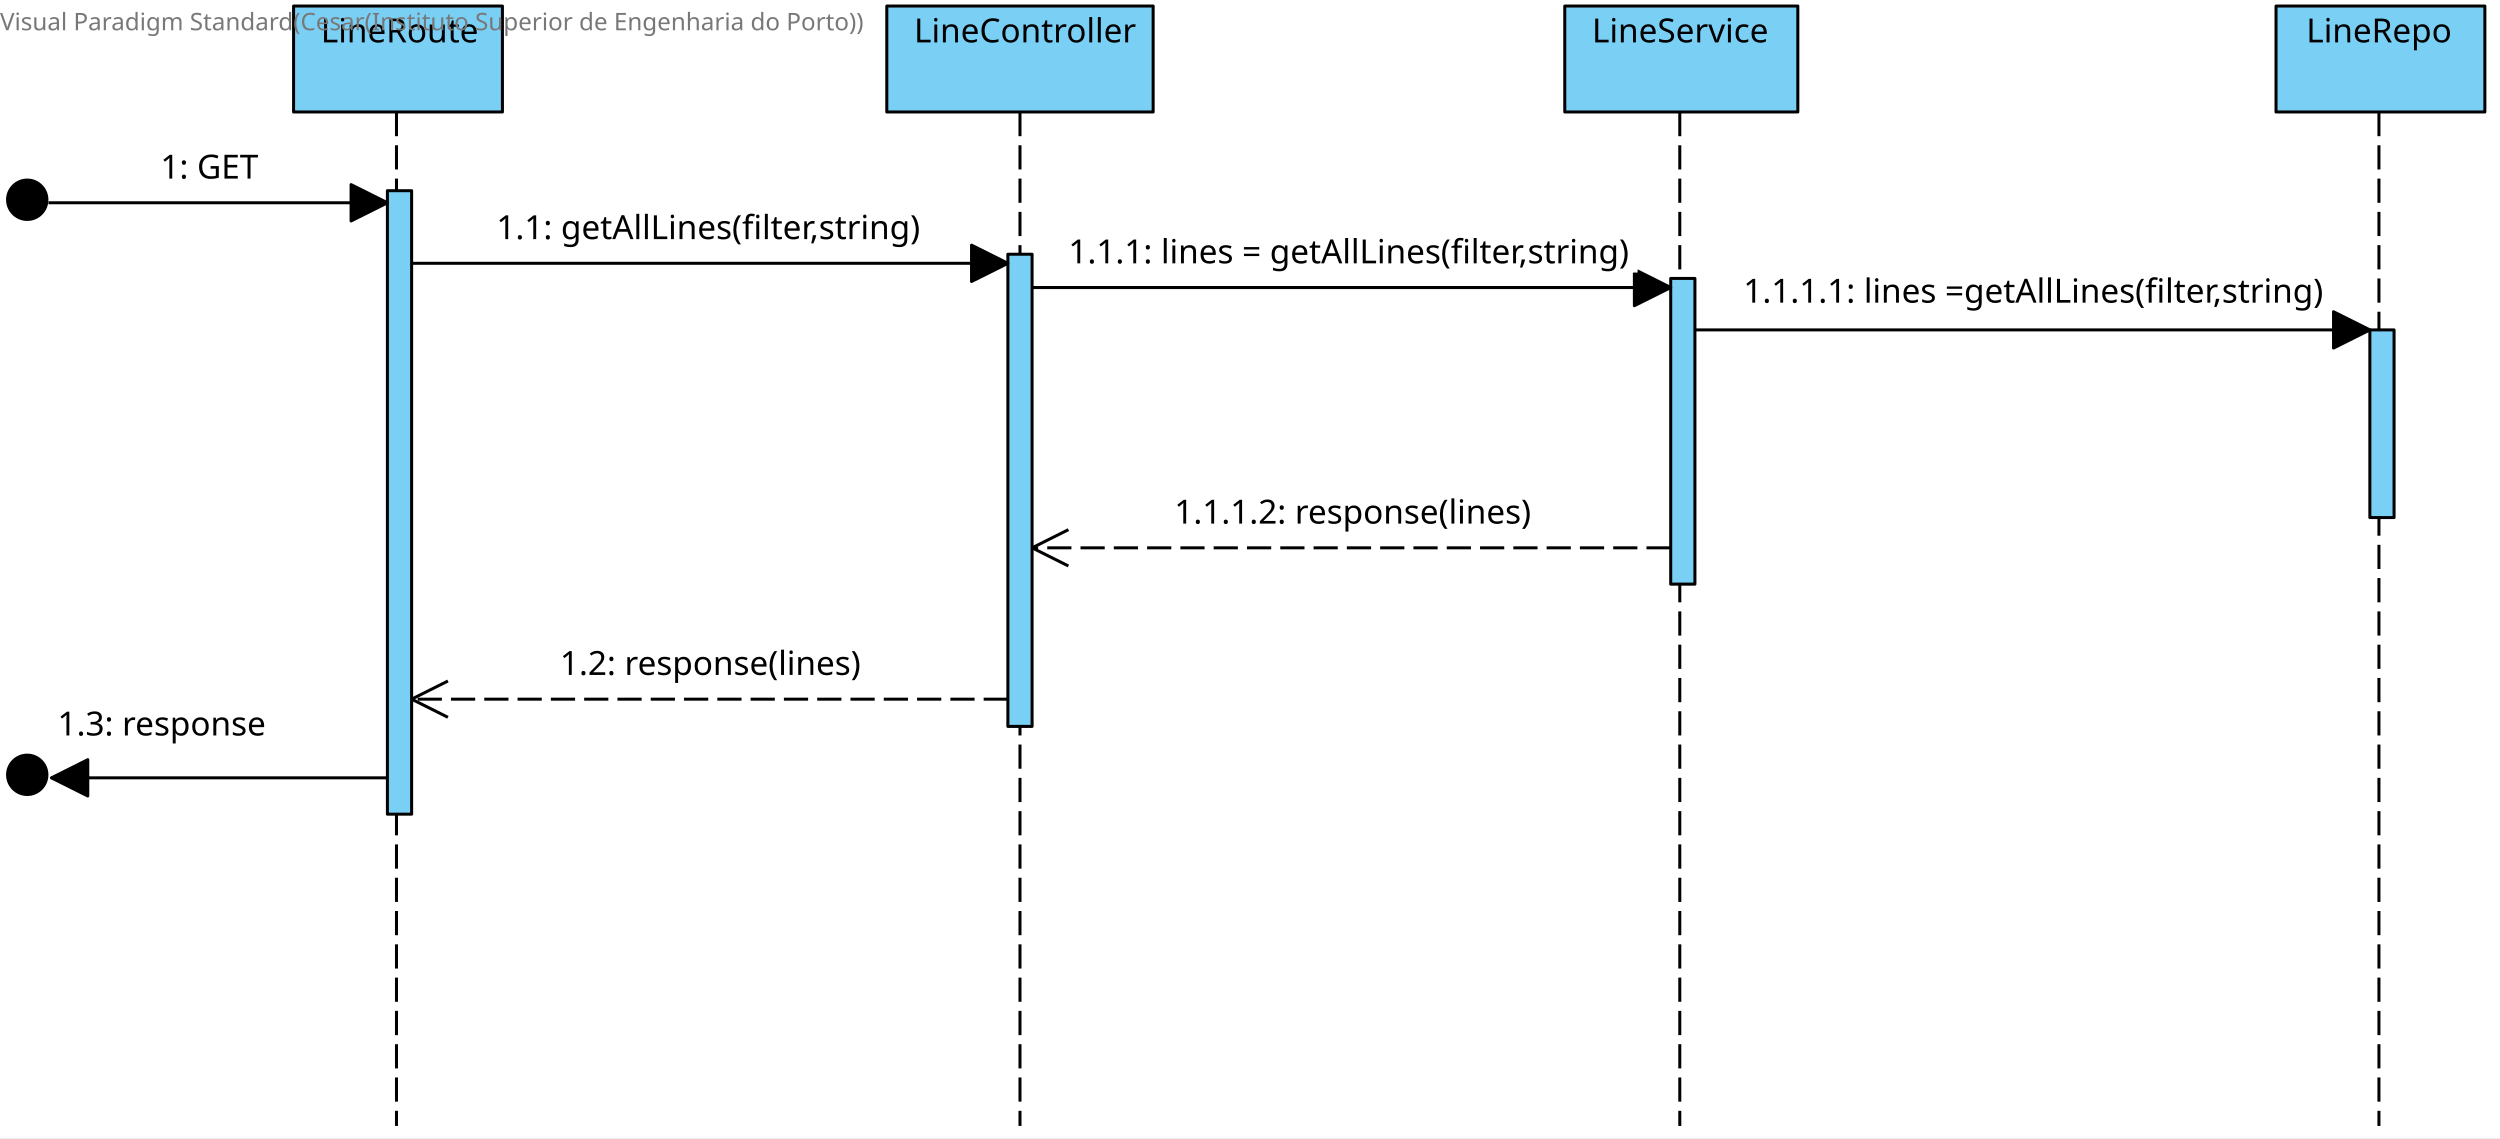
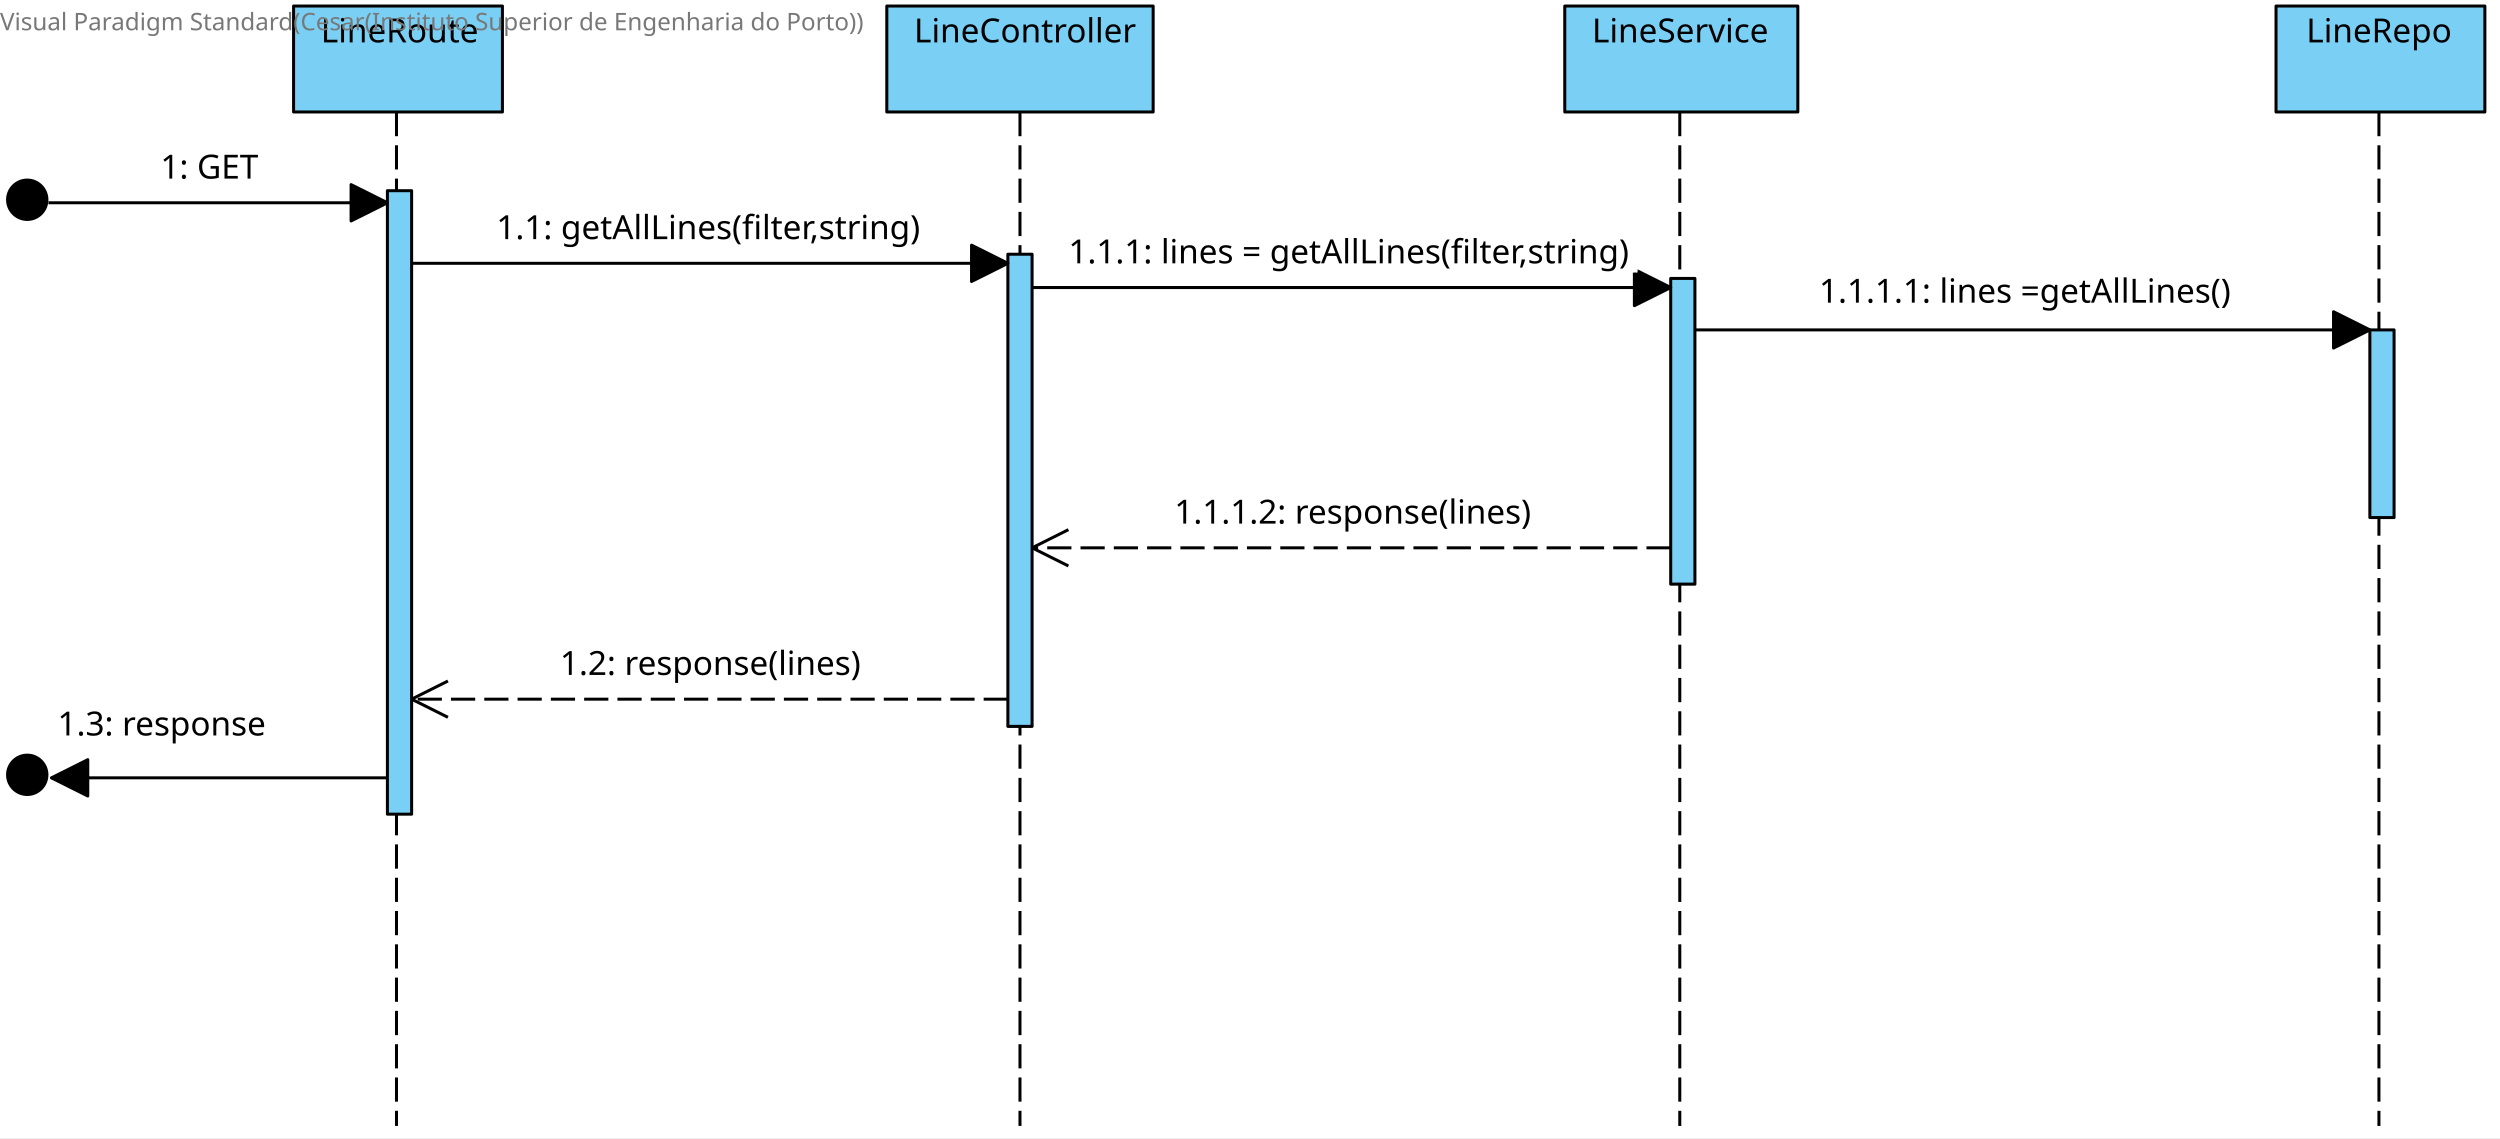
<svg xmlns="http://www.w3.org/2000/svg" fill-opacity="0" color-rendering="auto" color-interpolation="auto" text-rendering="auto" stroke="rgb(0,0,0)" stroke-linecap="square" width="826" stroke-miterlimit="10" shape-rendering="auto" stroke-opacity="0" fill="rgb(0,0,0)" stroke-dasharray="none" font-weight="normal" stroke-width="1" height="376" font-family="'Dialog'" font-style="normal" stroke-linejoin="miter" font-size="12px" stroke-dashoffset="0" image-rendering="auto">
  <defs id="genericDefs" />
  <g>
    <defs id="defs1">
      <clipPath clipPathUnits="userSpaceOnUse" id="clipPath1">
        <path d="M-7 -7 L81 -7 L81 381 L-7 381 L-7 -7 Z" />
      </clipPath>
      <clipPath clipPathUnits="userSpaceOnUse" id="clipPath2">
        <path d="M-7 -7 L100 -7 L100 381 L-7 381 L-7 -7 Z" />
      </clipPath>
      <clipPath clipPathUnits="userSpaceOnUse" id="clipPath3">
        <path d="M-7 -7 L26 -7 L26 31 L-7 31 L-7 -7 Z" />
      </clipPath>
      <clipPath clipPathUnits="userSpaceOnUse" id="clipPath4">
        <path d="M-7 -7 L19 -7 L19 217 L-7 217 L-7 -7 Z" />
      </clipPath>
      <clipPath clipPathUnits="userSpaceOnUse" id="clipPath5">
        <path d="M-7 -7 L19 -7 L19 167 L-7 167 L-7 -7 Z" />
      </clipPath>
      <clipPath clipPathUnits="userSpaceOnUse" id="clipPath6">
        <path d="M-7 -7 L89 -7 L89 381 L-7 381 L-7 -7 Z" />
      </clipPath>
      <clipPath clipPathUnits="userSpaceOnUse" id="clipPath7">
        <path d="M-7 -7 L19 -7 L19 112 L-7 112 L-7 -7 Z" />
      </clipPath>
      <clipPath clipPathUnits="userSpaceOnUse" id="clipPath8">
        <path d="M-7 -7 L19 -7 L19 73 L-7 73 L-7 -7 Z" />
      </clipPath>
      <clipPath clipPathUnits="userSpaceOnUse" id="clipPath9">
        <path d="M-70 -15 L140 -15 L140 30 L-70 30 L-70 -15 Z" />
      </clipPath>
      <clipPath clipPathUnits="userSpaceOnUse" id="clipPath10">
        <path d="M-89 -15 L178 -15 L178 30 L-89 30 L-89 -15 Z" />
      </clipPath>
      <clipPath clipPathUnits="userSpaceOnUse" id="clipPath11">
        <path d="M-78 -15 L156 -15 L156 30 L-78 30 L-78 -15 Z" />
      </clipPath>
      <clipPath clipPathUnits="userSpaceOnUse" id="clipPath12">
        <path d="M0 0 L216 0 L216 104 L0 104 L0 0 Z" />
      </clipPath>
      <clipPath clipPathUnits="userSpaceOnUse" id="clipPath13">
        <path d="M134 30 L134 45 L76 45 L76 30 ZM0 0 L0 104 L216 104 L216 65 L189 65 L189 50 L216 50 L216 0 Z" />
      </clipPath>
      <clipPath clipPathUnits="userSpaceOnUse" id="clipPath14">
        <path d="M0 0 L301 0 L301 104 L0 104 L0 0 Z" />
      </clipPath>
      <clipPath clipPathUnits="userSpaceOnUse" id="clipPath15">
        <path d="M223 30 L223 45 L69 45 L69 30 ZM0 0 L0 10 L14 10 L14 25 L0 25 L0 104 L301 104 L301 53 L257 53 L257 38 L301 38 L301 0 Z" />
      </clipPath>
      <clipPath clipPathUnits="userSpaceOnUse" id="clipPath16">
        <path d="M0 0 L315 0 L315 104 L0 104 L0 0 Z" />
      </clipPath>
      <clipPath clipPathUnits="userSpaceOnUse" id="clipPath17">
-         <path d="M250 30 L250 45 L52 45 L52 30 ZM0 0 L0 22 L18 22 L18 37 L0 37 L0 104 L315 104 L315 58 L275 58 L275 43 L315 43 L315 0 Z" />
+         <path d="M250 30 L250 45 L52 45 L52 30 ZM0 0 L0 22 L18 22 L18 37 L0 37 L0 104 L315 104 L315 58 L300 58 L300 43 L315 43 L315 0 Z" />
      </clipPath>
      <clipPath clipPathUnits="userSpaceOnUse" id="clipPath18">
        <path d="M0 0 L327 0 L327 104 L0 104 L0 0 Z" />
      </clipPath>
      <clipPath clipPathUnits="userSpaceOnUse" id="clipPath19">
-         <path d="M260 29 L260 44 L56 44 L56 29 ZM0 0 L0 16 L31 16 L31 31 L0 31 L0 102 L3 102 L3 104 L327 104 L327 0 Z" />
+         <path d="M234 29 L234 44 L81 44 L81 29 ZM0 0 L0 16 L31 16 L31 31 L0 31 L0 102 L3 102 L3 104 L327 104 L327 0 Z" />
      </clipPath>
      <clipPath clipPathUnits="userSpaceOnUse" id="clipPath20">
        <path d="M0 0 L215 0 L215 104 L0 104 L0 0 Z" />
      </clipPath>
      <clipPath clipPathUnits="userSpaceOnUse" id="clipPath21">
        <path d="M129 24 L129 39 L42 39 L42 24 ZM0 0 L0 104 L215 104 L215 19 L208 19 L208 4 L215 4 L215 0 Z" />
      </clipPath>
      <clipPath clipPathUnits="userSpaceOnUse" id="clipPath22">
        <path d="M222 30 L222 45 L87 45 L87 30 ZM0 0 L0 80 L1 80 L1 95 L0 95 L0 104 L315 104 L315 0 Z" />
      </clipPath>
      <clipPath clipPathUnits="userSpaceOnUse" id="clipPath23">
        <path d="M206 30 L206 45 L89 45 L89 30 ZM0 0 L0 50 L10 50 L10 65 L0 65 L0 104 L301 104 L301 0 Z" />
      </clipPath>
      <clipPath clipPathUnits="userSpaceOnUse" id="clipPath24">
        <path d="M-117 -15 L234 -15 L234 30 L-117 30 L-117 -15 Z" />
      </clipPath>
      <clipPath clipPathUnits="userSpaceOnUse" id="clipPath25">
        <path d="M-135 -15 L270 -15 L270 30 L-135 30 L-135 -15 Z" />
      </clipPath>
      <clipPath clipPathUnits="userSpaceOnUse" id="clipPath26">
        <path d="M-87 -15 L174 -15 L174 30 L-87 30 L-87 -15 Z" />
      </clipPath>
      <clipPath clipPathUnits="userSpaceOnUse" id="clipPath27">
-         <path d="M-204 -15 L408 -15 L408 30 L-204 30 L-204 -15 Z" />
+         <path d="M-153 -15 L306 -15 L306 30 L-153 30 L-153 -15 Z" />
      </clipPath>
      <clipPath clipPathUnits="userSpaceOnUse" id="clipPath28">
        <path d="M-198 -15 L396 -15 L396 30 L-198 30 L-198 -15 Z" />
      </clipPath>
      <clipPath clipPathUnits="userSpaceOnUse" id="clipPath29">
        <path d="M-154 -15 L308 -15 L308 30 L-154 30 L-154 -15 Z" />
      </clipPath>
      <clipPath clipPathUnits="userSpaceOnUse" id="clipPath30">
        <path d="M-58 -15 L116 -15 L116 30 L-58 30 L-58 -15 Z" />
      </clipPath>
    </defs>
    <g fill="white" text-rendering="geometricPrecision" fill-opacity="1" stroke-opacity="1" stroke="white">
      <rect x="0" width="826" height="376" y="0" stroke="none" />
    </g>
    <g font-size="11px" transform="translate(97,2)" fill-opacity="1" fill="rgb(122,207,245)" text-rendering="geometricPrecision" image-rendering="optimizeQuality" font-family="sans-serif" stroke="rgb(122,207,245)" stroke-opacity="1">
      <rect x="0" width="69" height="35" y="0" clip-path="url(#clipPath1)" stroke="none" />
    </g>
    <g stroke-linecap="butt" font-size="11px" transform="translate(97,2)" fill-opacity="1" fill="black" text-rendering="geometricPrecision" image-rendering="optimizeQuality" font-family="sans-serif" stroke-linejoin="round" stroke="black" stroke-opacity="1" stroke-miterlimit="0">
      <rect fill="none" x="0" width="69" height="35" y="0" clip-path="url(#clipPath1)" />
      <line clip-path="url(#clipPath1)" fill="none" x1="34" x2="34" y1="35" y2="370" stroke-linejoin="bevel" stroke-dasharray="8,3" />
    </g>
    <g font-size="11px" transform="translate(293,2)" fill-opacity="1" fill="rgb(122,207,245)" text-rendering="geometricPrecision" image-rendering="optimizeQuality" font-family="sans-serif" stroke="rgb(122,207,245)" stroke-opacity="1">
      <rect x="0" width="88" height="35" y="0" clip-path="url(#clipPath2)" stroke="none" />
    </g>
    <g stroke-linecap="butt" font-size="11px" transform="translate(293,2)" fill-opacity="1" fill="black" text-rendering="geometricPrecision" image-rendering="optimizeQuality" font-family="sans-serif" stroke-linejoin="round" stroke="black" stroke-opacity="1" stroke-miterlimit="0">
      <rect fill="none" x="0" width="88" height="35" y="0" clip-path="url(#clipPath2)" />
      <line clip-path="url(#clipPath2)" fill="none" x1="44" x2="44" y1="35" y2="370" stroke-linejoin="bevel" stroke-dasharray="8,3" />
    </g>
    <g font-size="11px" transform="translate(2,57)" fill-opacity="1" fill="black" text-rendering="geometricPrecision" image-rendering="optimizeQuality" font-family="sans-serif" stroke="black" stroke-opacity="1">
      <circle r="7" clip-path="url(#clipPath3)" cx="7" cy="9" stroke="none" />
    </g>
    <g font-size="11px" transform="translate(128,63)" fill-opacity="1" fill="rgb(122,207,245)" text-rendering="geometricPrecision" image-rendering="optimizeQuality" font-family="sans-serif" stroke="rgb(122,207,245)" stroke-opacity="1">
      <rect x="0" width="8" height="206" y="0" clip-path="url(#clipPath4)" stroke="none" />
    </g>
    <g stroke-linecap="butt" font-size="11px" transform="translate(128,63)" fill-opacity="1" fill="black" text-rendering="geometricPrecision" image-rendering="optimizeQuality" font-family="sans-serif" stroke-linejoin="round" stroke="black" stroke-opacity="1" stroke-miterlimit="0">
      <rect fill="none" x="0" width="8" height="206" y="0" clip-path="url(#clipPath4)" />
    </g>
    <g font-size="11px" transform="translate(333,84)" fill-opacity="1" fill="rgb(122,207,245)" text-rendering="geometricPrecision" image-rendering="optimizeQuality" font-family="sans-serif" stroke="rgb(122,207,245)" stroke-opacity="1">
      <rect x="0" width="8" height="156" y="0" clip-path="url(#clipPath5)" stroke="none" />
    </g>
    <g stroke-linecap="butt" font-size="11px" transform="translate(333,84)" fill-opacity="1" fill="black" text-rendering="geometricPrecision" image-rendering="optimizeQuality" font-family="sans-serif" stroke-linejoin="round" stroke="black" stroke-opacity="1" stroke-miterlimit="0">
      <rect fill="none" x="0" width="8" height="156" y="0" clip-path="url(#clipPath5)" />
    </g>
    <g font-size="11px" transform="translate(517,2)" fill-opacity="1" fill="rgb(122,207,245)" text-rendering="geometricPrecision" image-rendering="optimizeQuality" font-family="sans-serif" stroke="rgb(122,207,245)" stroke-opacity="1">
      <rect x="0" width="77" height="35" y="0" clip-path="url(#clipPath6)" stroke="none" />
    </g>
    <g stroke-linecap="butt" font-size="11px" transform="translate(517,2)" fill-opacity="1" fill="black" text-rendering="geometricPrecision" image-rendering="optimizeQuality" font-family="sans-serif" stroke-linejoin="round" stroke="black" stroke-opacity="1" stroke-miterlimit="0">
      <rect fill="none" x="0" width="77" height="35" y="0" clip-path="url(#clipPath6)" />
      <line clip-path="url(#clipPath6)" fill="none" x1="38" x2="38" y1="35" y2="370" stroke-linejoin="bevel" stroke-dasharray="8,3" />
    </g>
    <g font-size="11px" transform="translate(552,92)" fill-opacity="1" fill="rgb(122,207,245)" text-rendering="geometricPrecision" image-rendering="optimizeQuality" font-family="sans-serif" stroke="rgb(122,207,245)" stroke-opacity="1">
      <rect x="0" width="8" height="101" y="0" clip-path="url(#clipPath7)" stroke="none" />
    </g>
    <g stroke-linecap="butt" font-size="11px" transform="translate(552,92)" fill-opacity="1" fill="black" text-rendering="geometricPrecision" image-rendering="optimizeQuality" font-family="sans-serif" stroke-linejoin="round" stroke="black" stroke-opacity="1" stroke-miterlimit="0">
      <rect fill="none" x="0" width="8" height="101" y="0" clip-path="url(#clipPath7)" />
    </g>
    <g font-size="11px" transform="translate(752,2)" fill-opacity="1" fill="rgb(122,207,245)" text-rendering="geometricPrecision" image-rendering="optimizeQuality" font-family="sans-serif" stroke="rgb(122,207,245)" stroke-opacity="1">
      <rect x="0" width="69" height="35" y="0" clip-path="url(#clipPath1)" stroke="none" />
    </g>
    <g stroke-linecap="butt" font-size="11px" transform="translate(752,2)" fill-opacity="1" fill="black" text-rendering="geometricPrecision" image-rendering="optimizeQuality" font-family="sans-serif" stroke-linejoin="round" stroke="black" stroke-opacity="1" stroke-miterlimit="0">
      <rect fill="none" x="0" width="69" height="35" y="0" clip-path="url(#clipPath1)" />
      <line clip-path="url(#clipPath1)" fill="none" x1="34" x2="34" y1="35" y2="370" stroke-linejoin="bevel" stroke-dasharray="8,3" />
    </g>
    <g font-size="11px" transform="translate(783,109)" fill-opacity="1" fill="rgb(122,207,245)" text-rendering="geometricPrecision" image-rendering="optimizeQuality" font-family="sans-serif" stroke="rgb(122,207,245)" stroke-opacity="1">
      <rect x="0" width="8" height="62" y="0" clip-path="url(#clipPath8)" stroke="none" />
    </g>
    <g stroke-linecap="butt" font-size="11px" transform="translate(783,109)" fill-opacity="1" fill="black" text-rendering="geometricPrecision" image-rendering="optimizeQuality" font-family="sans-serif" stroke-linejoin="round" stroke="black" stroke-opacity="1" stroke-miterlimit="0">
      <rect fill="none" x="0" width="8" height="62" y="0" clip-path="url(#clipPath8)" />
    </g>
    <g font-size="11px" transform="translate(2,247)" fill-opacity="1" fill="black" text-rendering="geometricPrecision" image-rendering="optimizeQuality" font-family="sans-serif" stroke="black" stroke-opacity="1">
      <circle r="7" clip-path="url(#clipPath3)" cx="7" cy="9" stroke="none" />
    </g>
    <g font-size="11px" transform="translate(97,2)" fill-opacity="1" fill="black" text-rendering="geometricPrecision" image-rendering="optimizeQuality" font-family="sans-serif" stroke="black" stroke-opacity="1">
      <text x="9" xml:space="preserve" y="12" clip-path="url(#clipPath9)" stroke="none">LineRoute</text>
    </g>
    <g font-size="11px" transform="translate(293,2)" fill-opacity="1" fill="black" text-rendering="geometricPrecision" image-rendering="optimizeQuality" font-family="sans-serif" stroke="black" stroke-opacity="1">
      <text x="9" xml:space="preserve" y="12" clip-path="url(#clipPath10)" stroke="none">LineController</text>
    </g>
    <g font-size="11px" transform="translate(517,2)" fill-opacity="1" fill="black" text-rendering="geometricPrecision" image-rendering="optimizeQuality" font-family="sans-serif" stroke="black" stroke-opacity="1">
      <text x="9" xml:space="preserve" y="12" clip-path="url(#clipPath11)" stroke="none">LineService</text>
    </g>
    <g font-size="11px" transform="translate(752,2)" fill-opacity="1" fill="black" text-rendering="geometricPrecision" image-rendering="optimizeQuality" font-family="sans-serif" stroke="black" stroke-opacity="1">
      <text x="10" xml:space="preserve" y="12" clip-path="url(#clipPath9)" stroke="none">LineRepo</text>
    </g>
    <g stroke-linecap="butt" font-size="11px" transform="translate(-34,17)" fill-opacity="1" fill="black" text-rendering="geometricPrecision" image-rendering="optimizeQuality" font-family="sans-serif" stroke-linejoin="round" stroke="black" stroke-opacity="1">
      <line y2="50" fill="none" x1="50" clip-path="url(#clipPath13)" x2="162" y1="50" />
      <polygon points=" 162 50 150 44 150 56" clip-path="url(#clipPath13)" stroke="none" />
      <polygon fill="none" points=" 162 50 150 44 150 56" clip-path="url(#clipPath13)" />
    </g>
    <g stroke-linecap="butt" font-size="11px" transform="translate(86,37)" fill-opacity="1" fill="black" text-rendering="geometricPrecision" image-rendering="optimizeQuality" font-family="sans-serif" stroke-linejoin="round" stroke="black" stroke-opacity="1">
      <line y2="50" fill="none" x1="50" clip-path="url(#clipPath15)" x2="247" y1="50" />
      <polygon points=" 247 50 235 44 235 56" clip-path="url(#clipPath15)" stroke="none" />
      <polygon fill="none" points=" 247 50 235 44 235 56" clip-path="url(#clipPath15)" />
    </g>
    <g stroke-linecap="butt" font-size="11px" transform="translate(291,45)" fill-opacity="1" fill="black" text-rendering="geometricPrecision" image-rendering="optimizeQuality" font-family="sans-serif" stroke-linejoin="round" stroke="black" stroke-opacity="1">
      <line y2="50" fill="none" x1="50" clip-path="url(#clipPath17)" x2="261" y1="50" />
      <polygon points=" 261 50 249 44 249 56" clip-path="url(#clipPath17)" stroke="none" />
      <polygon fill="none" points=" 261 50 249 44 249 56" clip-path="url(#clipPath17)" />
    </g>
    <g stroke-linecap="butt" font-size="11px" transform="translate(510,59)" fill-opacity="1" fill="black" text-rendering="geometricPrecision" image-rendering="optimizeQuality" font-family="sans-serif" stroke-linejoin="round" stroke="black" stroke-opacity="1">
      <line y2="50" fill="none" x1="50" clip-path="url(#clipPath19)" x2="273" y1="50" />
      <polygon points=" 273 50 261 44 261 56" clip-path="url(#clipPath19)" stroke="none" />
      <polygon fill="none" points=" 273 50 261 44 261 56" clip-path="url(#clipPath19)" />
    </g>
    <g stroke-linecap="butt" font-size="11px" transform="translate(-33,207)" fill-opacity="1" fill="black" text-rendering="geometricPrecision" image-rendering="optimizeQuality" font-family="sans-serif" stroke-linejoin="round" stroke="black" stroke-opacity="1">
      <line y2="50" fill="none" x1="161" clip-path="url(#clipPath21)" x2="50" y1="50" />
      <polygon points=" 50 50 62 56 62 44" clip-path="url(#clipPath21)" stroke="none" />
      <polygon fill="none" points=" 50 50 62 56 62 44" clip-path="url(#clipPath21)" />
    </g>
    <g fill-opacity="1" text-rendering="geometricPrecision" stroke="black" stroke-linecap="butt" transform="translate(291,131)" stroke-miterlimit="0" stroke-opacity="1" fill="black" stroke-dasharray="8,3" font-family="sans-serif" stroke-linejoin="round" font-size="11px" image-rendering="optimizeQuality">
      <line y2="50" fill="none" x1="261" clip-path="url(#clipPath22)" x2="50" y1="50" />
      <line clip-path="url(#clipPath22)" fill="none" x1="50" x2="62" y1="50" y2="56" stroke-dasharray="none" stroke-miterlimit="10" />
      <line clip-path="url(#clipPath22)" fill="none" x1="50" x2="62" y1="50" y2="44" stroke-dasharray="none" stroke-miterlimit="10" />
    </g>
    <g fill-opacity="1" text-rendering="geometricPrecision" stroke="black" stroke-linecap="butt" transform="translate(86,181)" stroke-miterlimit="0" stroke-opacity="1" fill="black" stroke-dasharray="8,3" font-family="sans-serif" stroke-linejoin="round" font-size="11px" image-rendering="optimizeQuality">
      <line y2="50" fill="none" x1="247" clip-path="url(#clipPath23)" x2="50" y1="50" />
      <line clip-path="url(#clipPath23)" fill="none" x1="50" x2="62" y1="50" y2="56" stroke-dasharray="none" stroke-miterlimit="10" />
      <line clip-path="url(#clipPath23)" fill="none" x1="50" x2="62" y1="50" y2="44" stroke-dasharray="none" stroke-miterlimit="10" />
    </g>
    <g font-size="11px" transform="translate(175,211)" fill-opacity="1" fill="white" text-rendering="geometricPrecision" image-rendering="optimizeQuality" font-family="sans-serif" stroke="white" stroke-opacity="1">
      <rect x="0" width="117" height="15" y="0" clip-path="url(#clipPath24)" stroke="none" />
      <text fill="black" x="10" xml:space="preserve" y="12" clip-path="url(#clipPath24)" stroke="none">1.2: response(lines)</text>
    </g>
    <g font-size="11px" transform="translate(378,161)" fill-opacity="1" fill="white" text-rendering="geometricPrecision" image-rendering="optimizeQuality" font-family="sans-serif" stroke="white" stroke-opacity="1">
      <rect x="0" width="135" height="15" y="0" clip-path="url(#clipPath25)" stroke="none" />
      <text fill="black" x="10" xml:space="preserve" y="12" clip-path="url(#clipPath25)" stroke="none">1.1.1.2: response(lines)</text>
    </g>
    <g font-size="11px" transform="translate(9,231)" fill-opacity="1" fill="white" text-rendering="geometricPrecision" image-rendering="optimizeQuality" font-family="sans-serif" stroke="white" stroke-opacity="1">
      <rect x="0" width="87" height="15" y="0" clip-path="url(#clipPath26)" stroke="none" />
      <text fill="black" x="10" xml:space="preserve" y="12" clip-path="url(#clipPath26)" stroke="none">1.3: response</text>
    </g>
-     <g font-size="11px" transform="translate(566,88)" fill-opacity="1" fill="white" text-rendering="geometricPrecision" image-rendering="optimizeQuality" font-family="sans-serif" stroke="white" stroke-opacity="1">
-       <rect x="0" width="204" height="15" y="0" clip-path="url(#clipPath27)" stroke="none" />
-       <text fill="black" x="10" xml:space="preserve" y="12" clip-path="url(#clipPath27)" stroke="none">1.1.1.1: lines =getAllLines(filter,string)</text>
+     <g font-size="11px" transform="translate(591,88)" fill-opacity="1" fill="white" text-rendering="geometricPrecision" image-rendering="optimizeQuality" font-family="sans-serif" stroke="white" stroke-opacity="1">
+       <rect x="0" width="153" height="15" y="0" clip-path="url(#clipPath27)" stroke="none" />
+       <text fill="black" x="10" xml:space="preserve" y="12" clip-path="url(#clipPath27)" stroke="none">1.1.1.1: lines =getAllLines()</text>
    </g>
    <g font-size="11px" transform="translate(343,75)" fill-opacity="1" fill="white" text-rendering="geometricPrecision" image-rendering="optimizeQuality" font-family="sans-serif" stroke="white" stroke-opacity="1">
      <rect x="0" width="198" height="15" y="0" clip-path="url(#clipPath28)" stroke="none" />
      <text fill="black" x="10" xml:space="preserve" y="12" clip-path="url(#clipPath28)" stroke="none">1.1.1: lines = getAllLines(filter,string)</text>
    </g>
    <g font-size="11px" transform="translate(155,67)" fill-opacity="1" fill="white" text-rendering="geometricPrecision" image-rendering="optimizeQuality" font-family="sans-serif" stroke="white" stroke-opacity="1">
      <rect x="0" width="154" height="15" y="0" clip-path="url(#clipPath29)" stroke="none" />
      <text fill="black" x="9" xml:space="preserve" y="12" clip-path="url(#clipPath29)" stroke="none">1.1: getAllLines(filter,string)</text>
    </g>
    <g font-size="11px" transform="translate(42,47)" fill-opacity="1" fill="white" text-rendering="geometricPrecision" image-rendering="optimizeQuality" font-family="sans-serif" stroke="white" stroke-opacity="1">
      <rect x="0" width="58" height="15" y="0" clip-path="url(#clipPath30)" stroke="none" />
      <text fill="black" x="11" xml:space="preserve" y="12" clip-path="url(#clipPath30)" stroke="none">1: GET</text>
    </g>
    <g font-size="8px" fill-opacity="1" fill="rgb(120,120,120)" text-rendering="geometricPrecision" image-rendering="optimizeQuality" stroke="rgb(120,120,120)" stroke-opacity="1">
      <text x="0" xml:space="preserve" y="10" stroke="none">Visual Paradigm Standard(Cesar(Instituto Superior de Engenharia do Porto))</text>
    </g>
  </g>
</svg>
